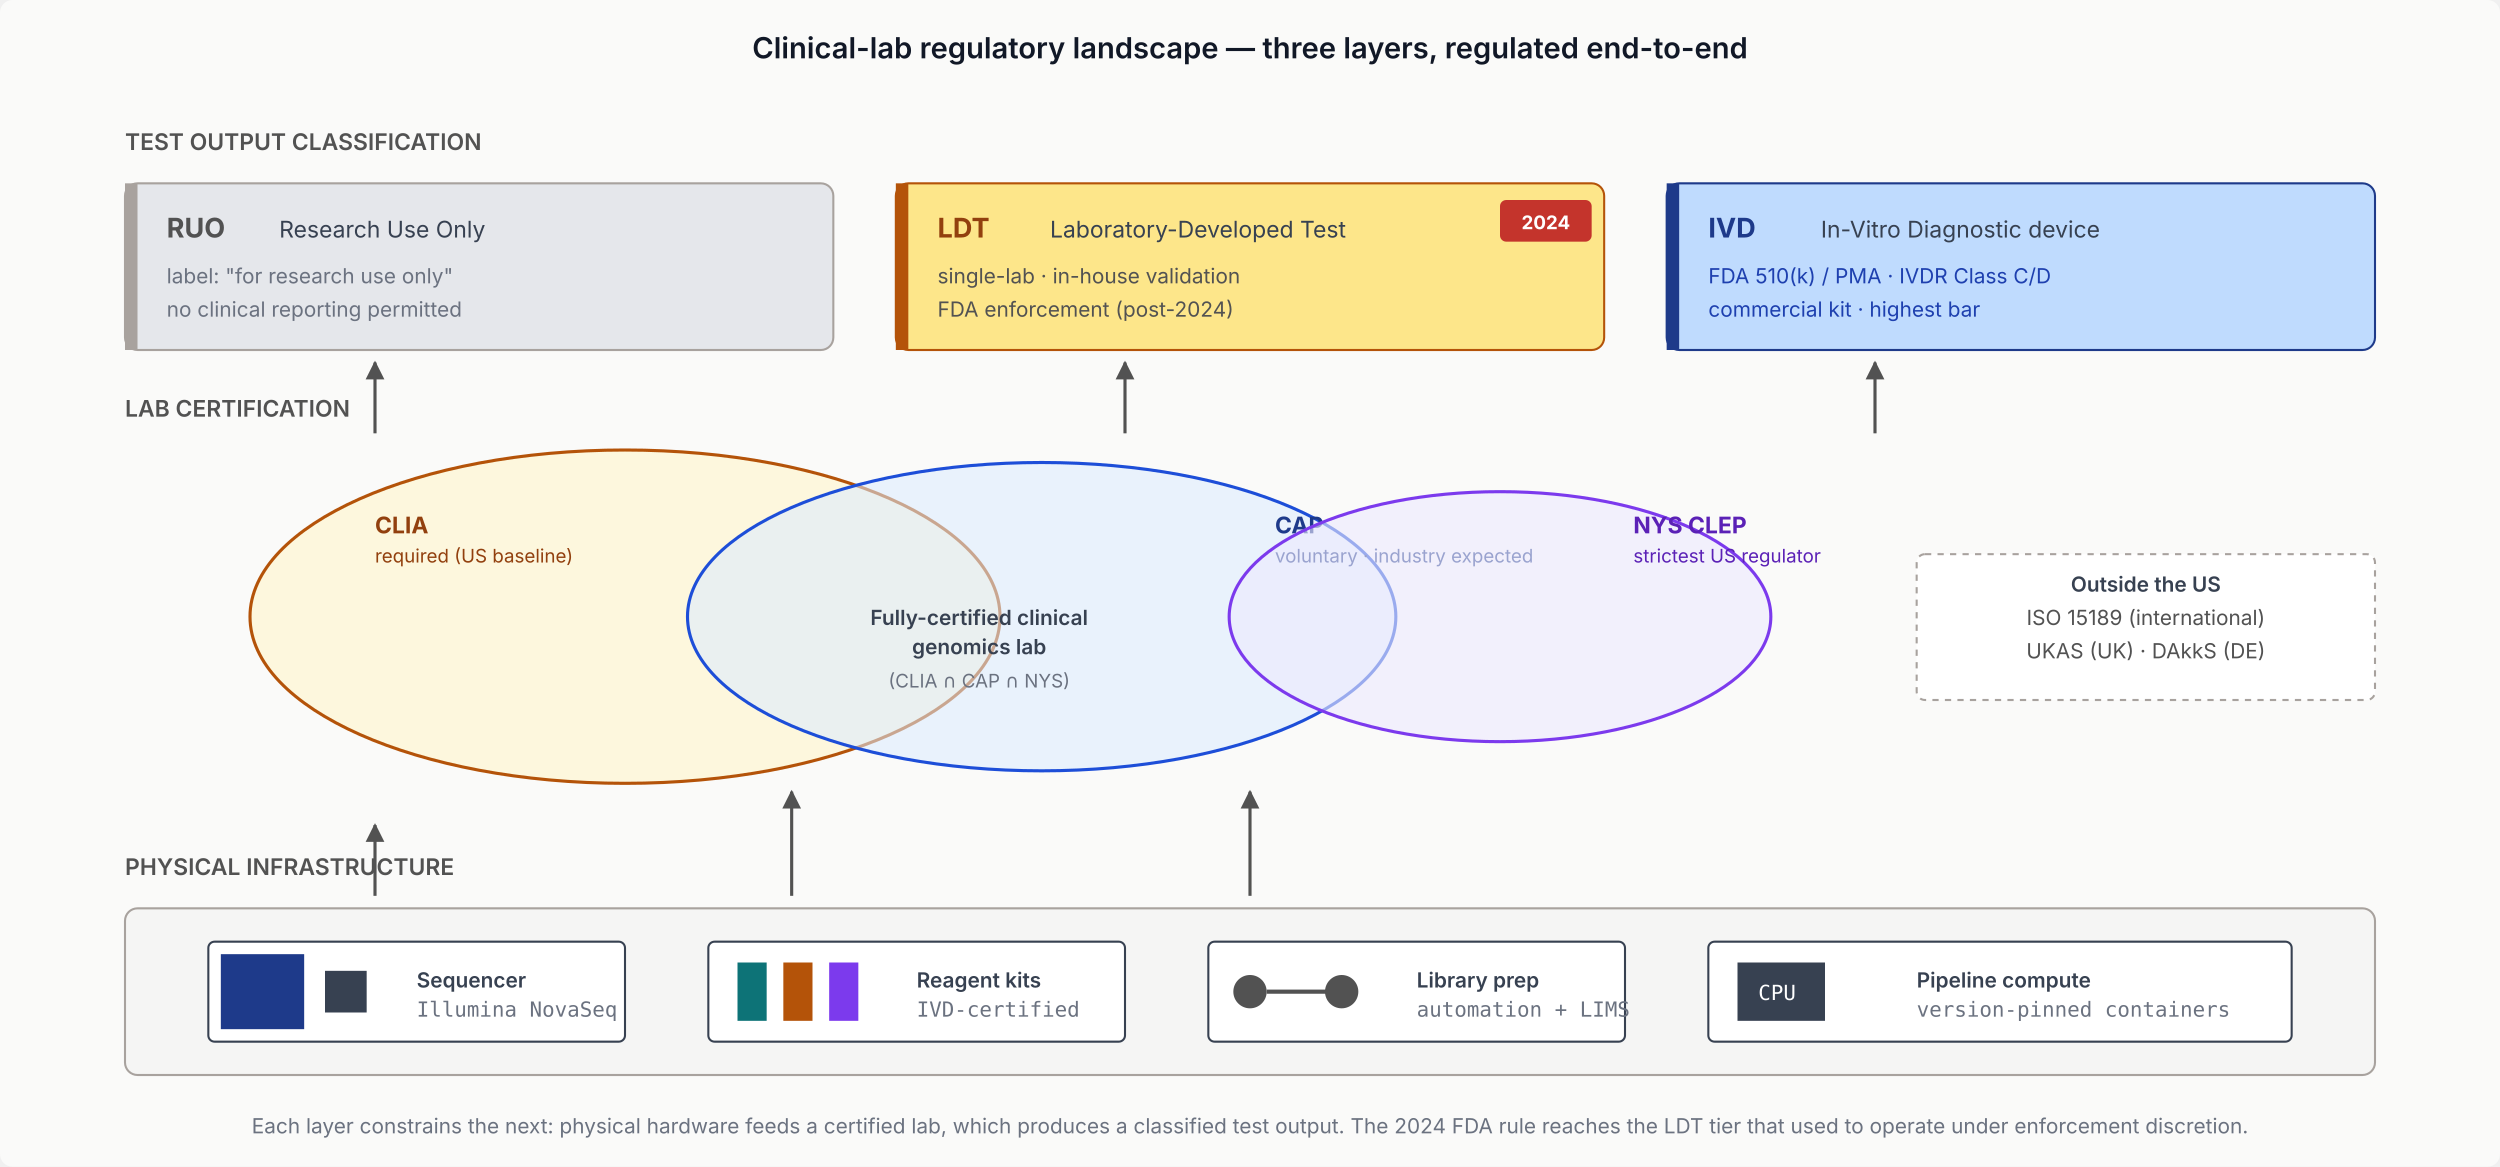
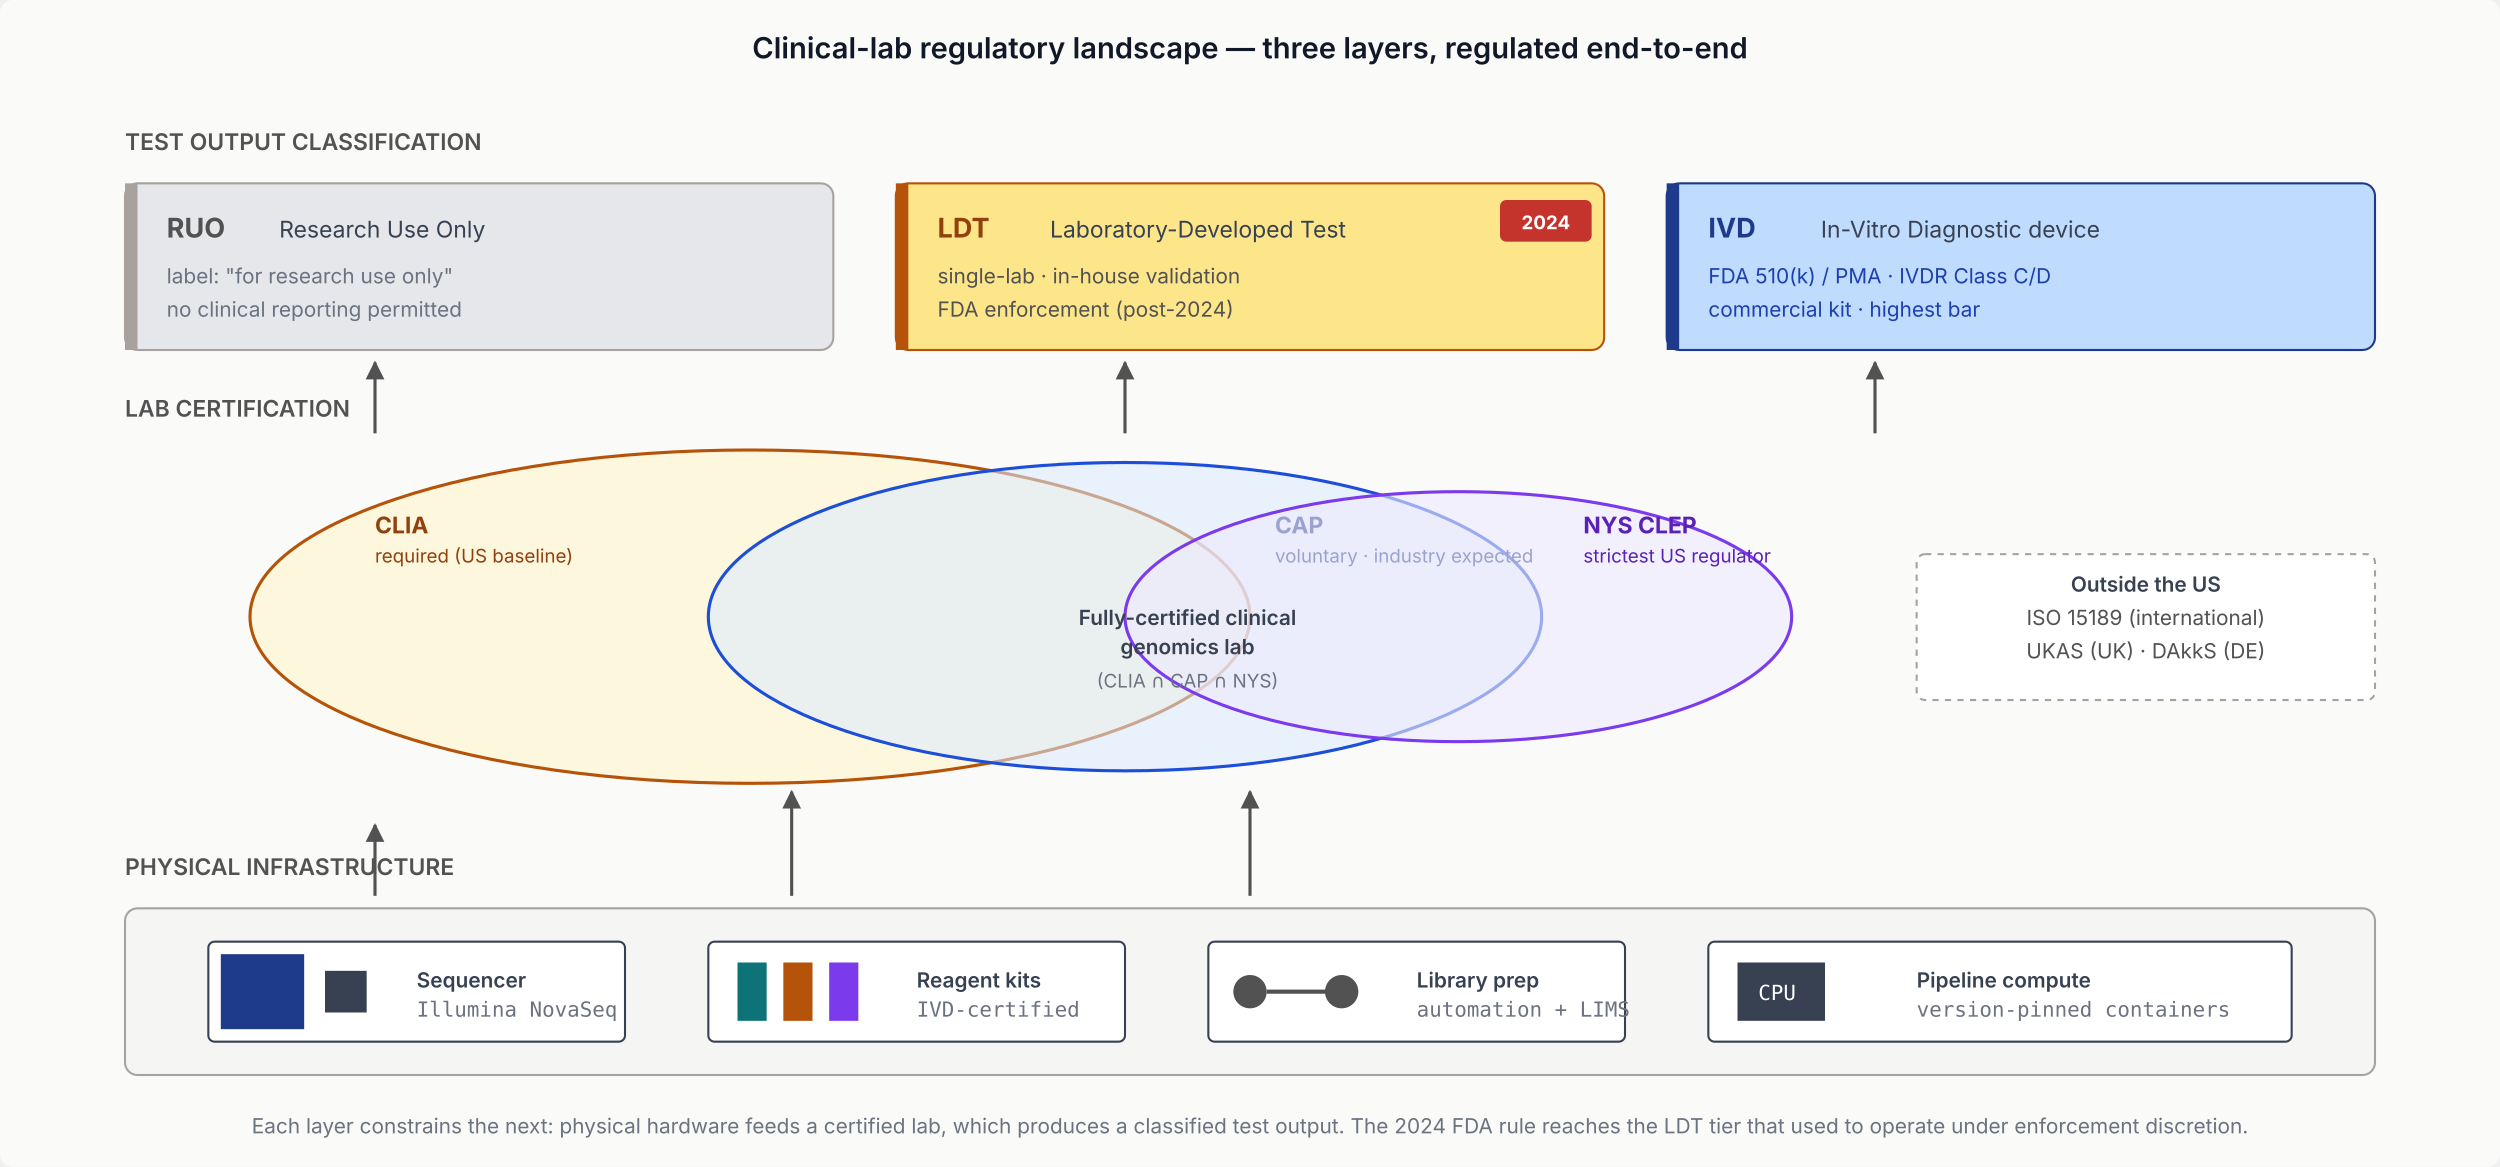
<svg xmlns="http://www.w3.org/2000/svg" viewBox="0 0 1200 560" width="1200" height="560" font-family="Inter, sans-serif">
  <defs>
    <style>text { font-family: Inter, sans-serif; } .mono { font-family: 'JetBrains Mono', monospace; font-size: 10px; }</style>
    <marker id="arr" viewBox="0 0 10 10" refX="9" refY="5" markerWidth="6" markerHeight="6" orient="auto-start-reverse">
      <path d="M0,0 L10,5 L0,10 z" fill="#525252" />
    </marker>
  </defs>
  <rect width="1200" height="560" fill="#fafaf9" rx="6" />
  <text x="600" y="28" text-anchor="middle" font-size="14" font-weight="600" fill="#111827">Clinical-lab regulatory landscape — three layers, regulated end-to-end</text>
  <g transform="translate(60,72)">
    <text x="0" y="0" font-size="11" font-weight="600" fill="#525252">TEST OUTPUT CLASSIFICATION</text>
    <g transform="translate(0,16)">
      <rect width="340" height="80" fill="#e5e7eb" stroke="#a8a29e" rx="6" />
      <rect width="6" height="80" fill="#a8a29e" />
      <text x="20" y="26" font-size="13" font-weight="700" fill="#525252">RUO</text>
      <text x="74" y="26" font-size="11" fill="#374151">Research Use Only</text>
      <text x="20" y="48" font-size="10" fill="#6b7280">label: "for research use only"</text>
      <text x="20" y="64" font-size="10" fill="#6b7280">no clinical reporting permitted</text>
    </g>
    <g transform="translate(370,16)">
      <rect width="340" height="80" fill="#fde68a" stroke="#b45309" rx="6" />
      <rect width="6" height="80" fill="#b45309" />
      <text x="20" y="26" font-size="13" font-weight="700" fill="#92400e">LDT</text>
      <text x="74" y="26" font-size="11" fill="#374151">Laboratory-Developed Test</text>
      <text x="20" y="48" font-size="10" fill="#525252">single-lab · in-house validation</text>
      <text x="20" y="64" font-size="10" fill="#525252">FDA enforcement (post-2024)</text>
      <g transform="translate(290,8)">
        <rect width="44" height="20" fill="#c4342c" rx="3" />
        <text x="22" y="14" text-anchor="middle" font-size="9" font-weight="700" fill="#fff">2024</text>
      </g>
    </g>
    <g transform="translate(740,16)">
      <rect width="340" height="80" fill="#bfdbfe" stroke="#1e3a8a" rx="6" />
      <rect width="6" height="80" fill="#1e3a8a" />
      <text x="20" y="26" font-size="13" font-weight="700" fill="#1e3a8a">IVD</text>
      <text x="74" y="26" font-size="11" fill="#374151">In-Vitro Diagnostic device</text>
      <text x="20" y="48" font-size="10" fill="#1e40af">FDA 510(k) / PMA · IVDR Class C/D</text>
      <text x="20" y="64" font-size="10" fill="#1e40af">commercial kit · highest bar</text>
    </g>
  </g>
  <g transform="translate(60,200)">
    <text x="0" y="0" font-size="11" font-weight="600" fill="#525252">LAB CERTIFICATION</text>
    <g transform="translate(60,16)">
-       <ellipse cx="180" cy="80" rx="180" ry="80" fill="#fef3c7" fill-opacity="0.55" stroke="#b45309" stroke-width="1.5" />
+       <ellipse cx="240" cy="80" rx="240" ry="80" fill="#fef3c7" fill-opacity="0.55" stroke="#b45309" stroke-width="1.5" />
      <text x="60" y="40" font-size="11" font-weight="700" fill="#92400e">CLIA</text>
      <text x="60" y="54" font-size="9" fill="#92400e">required (US baseline)</text>
-       <ellipse cx="380" cy="80" rx="170" ry="74" fill="#dbeafe" fill-opacity="0.55" stroke="#1d4ed8" stroke-width="1.5" />
+       <ellipse cx="420" cy="80" rx="200" ry="74" fill="#dbeafe" fill-opacity="0.55" stroke="#1d4ed8" stroke-width="1.5" />
      <text x="492" y="40" font-size="11" font-weight="700" fill="#1e3a8a">CAP</text>
      <text x="492" y="54" font-size="9" fill="#1e3a8a">voluntary · industry expected</text>
-       <ellipse cx="600" cy="80" rx="130" ry="60" fill="#ede9fe" fill-opacity="0.6" stroke="#7c3aed" stroke-width="1.5" />
-       <text x="664" y="40" font-size="11" font-weight="700" fill="#5b21b6">NYS CLEP</text>
-       <text x="664" y="54" font-size="9" fill="#5b21b6">strictest US regulator</text>
-       <text x="350" y="84" text-anchor="middle" font-size="10" font-weight="600" fill="#374151">Fully-certified clinical</text>
-       <text x="350" y="98" text-anchor="middle" font-size="10" font-weight="600" fill="#374151">genomics lab</text>
-       <text x="350" y="114" text-anchor="middle" font-size="9" fill="#6b7280">(CLIA ∩ CAP ∩ NYS)</text>
+       <ellipse cx="580" cy="80" rx="160" ry="60" fill="#ede9fe" fill-opacity="0.6" stroke="#7c3aed" stroke-width="1.5" />
+       <text x="640" y="40" font-size="11" font-weight="700" fill="#5b21b6">NYS CLEP</text>
+       <text x="640" y="54" font-size="9" fill="#5b21b6">strictest US regulator</text>
+       <text x="450" y="84" text-anchor="middle" font-size="10" font-weight="600" fill="#374151">Fully-certified clinical</text>
+       <text x="450" y="98" text-anchor="middle" font-size="10" font-weight="600" fill="#374151">genomics lab</text>
+       <text x="450" y="114" text-anchor="middle" font-size="9" fill="#6b7280">(CLIA ∩ CAP ∩ NYS)</text>
      <rect x="800" y="50" width="220" height="70" fill="#fff" stroke="#a8a29e" stroke-dasharray="3 3" rx="4" />
      <text x="910" y="68" text-anchor="middle" font-size="10" font-weight="600" fill="#374151">Outside the US</text>
      <text x="910" y="84" text-anchor="middle" font-size="10" fill="#525252">ISO 15189 (international)</text>
      <text x="910" y="100" text-anchor="middle" font-size="10" fill="#525252">UKAS (UK) · DAkkS (DE)</text>
    </g>
  </g>
  <g transform="translate(60,420)">
    <text x="0" y="0" font-size="11" font-weight="600" fill="#525252">PHYSICAL INFRASTRUCTURE</text>
    <g transform="translate(0,16)">
      <rect width="1080" height="80" fill="#f5f5f4" stroke="#a8a29e" rx="6" />
      <g transform="translate(40,16)">
        <rect width="200" height="48" fill="#fff" stroke="#374151" rx="3" />
        <rect x="6" y="6" width="40" height="36" fill="#1e3a8a" />
        <rect x="56" y="14" width="20" height="20" fill="#374151" />
        <text x="100" y="22" font-size="10" font-weight="600" fill="#374151">Sequencer</text>
        <text x="100" y="36" font-size="9" fill="#6b7280" class="mono">Illumina NovaSeq</text>
      </g>
      <g transform="translate(280,16)">
        <rect width="200" height="48" fill="#fff" stroke="#374151" rx="3" />
        <rect x="14" y="10" width="14" height="28" fill="#0d7377" />
        <rect x="36" y="10" width="14" height="28" fill="#b45309" />
        <rect x="58" y="10" width="14" height="28" fill="#7c3aed" />
        <text x="100" y="22" font-size="10" font-weight="600" fill="#374151">Reagent kits</text>
        <text x="100" y="36" font-size="9" fill="#6b7280" class="mono">IVD-certified</text>
      </g>
      <g transform="translate(520,16)">
        <rect width="200" height="48" fill="#fff" stroke="#374151" rx="3" />
        <circle cx="20" cy="24" r="8" fill="#525252" />
        <line x1="28" y1="24" x2="60" y2="24" stroke="#525252" stroke-width="2" />
        <circle cx="64" cy="24" r="8" fill="#525252" />
        <text x="100" y="22" font-size="10" font-weight="600" fill="#374151">Library prep</text>
        <text x="100" y="36" font-size="9" fill="#6b7280" class="mono">automation + LIMS</text>
      </g>
      <g transform="translate(760,16)">
        <rect width="280" height="48" fill="#fff" stroke="#374151" rx="3" />
        <rect x="14" y="10" width="42" height="28" fill="#374151" />
        <text x="33" y="28" text-anchor="middle" font-size="9" fill="#fff" class="mono">CPU</text>
        <text x="100" y="22" font-size="10" font-weight="600" fill="#374151">Pipeline compute</text>
        <text x="100" y="36" font-size="9" fill="#6b7280" class="mono">version-pinned containers</text>
      </g>
    </g>
  </g>
  <g stroke="#525252" stroke-width="1.5" fill="none" marker-end="url(#arr)">
    <line x1="180" y1="430" x2="180" y2="396" />
    <line x1="380" y1="430" x2="380" y2="380" />
    <line x1="600" y1="430" x2="600" y2="380" />
    <line x1="180" y1="208" x2="180" y2="174" />
    <line x1="540" y1="208" x2="540" y2="174" />
    <line x1="900" y1="208" x2="900" y2="174" />
  </g>
  <text x="600" y="544" text-anchor="middle" font-size="10" fill="#6b7280">Each layer constrains the next: physical hardware feeds a certified lab, which produces a classified test output. The 2024 FDA rule reaches the LDT tier that used to operate under enforcement discretion.</text>
</svg>
